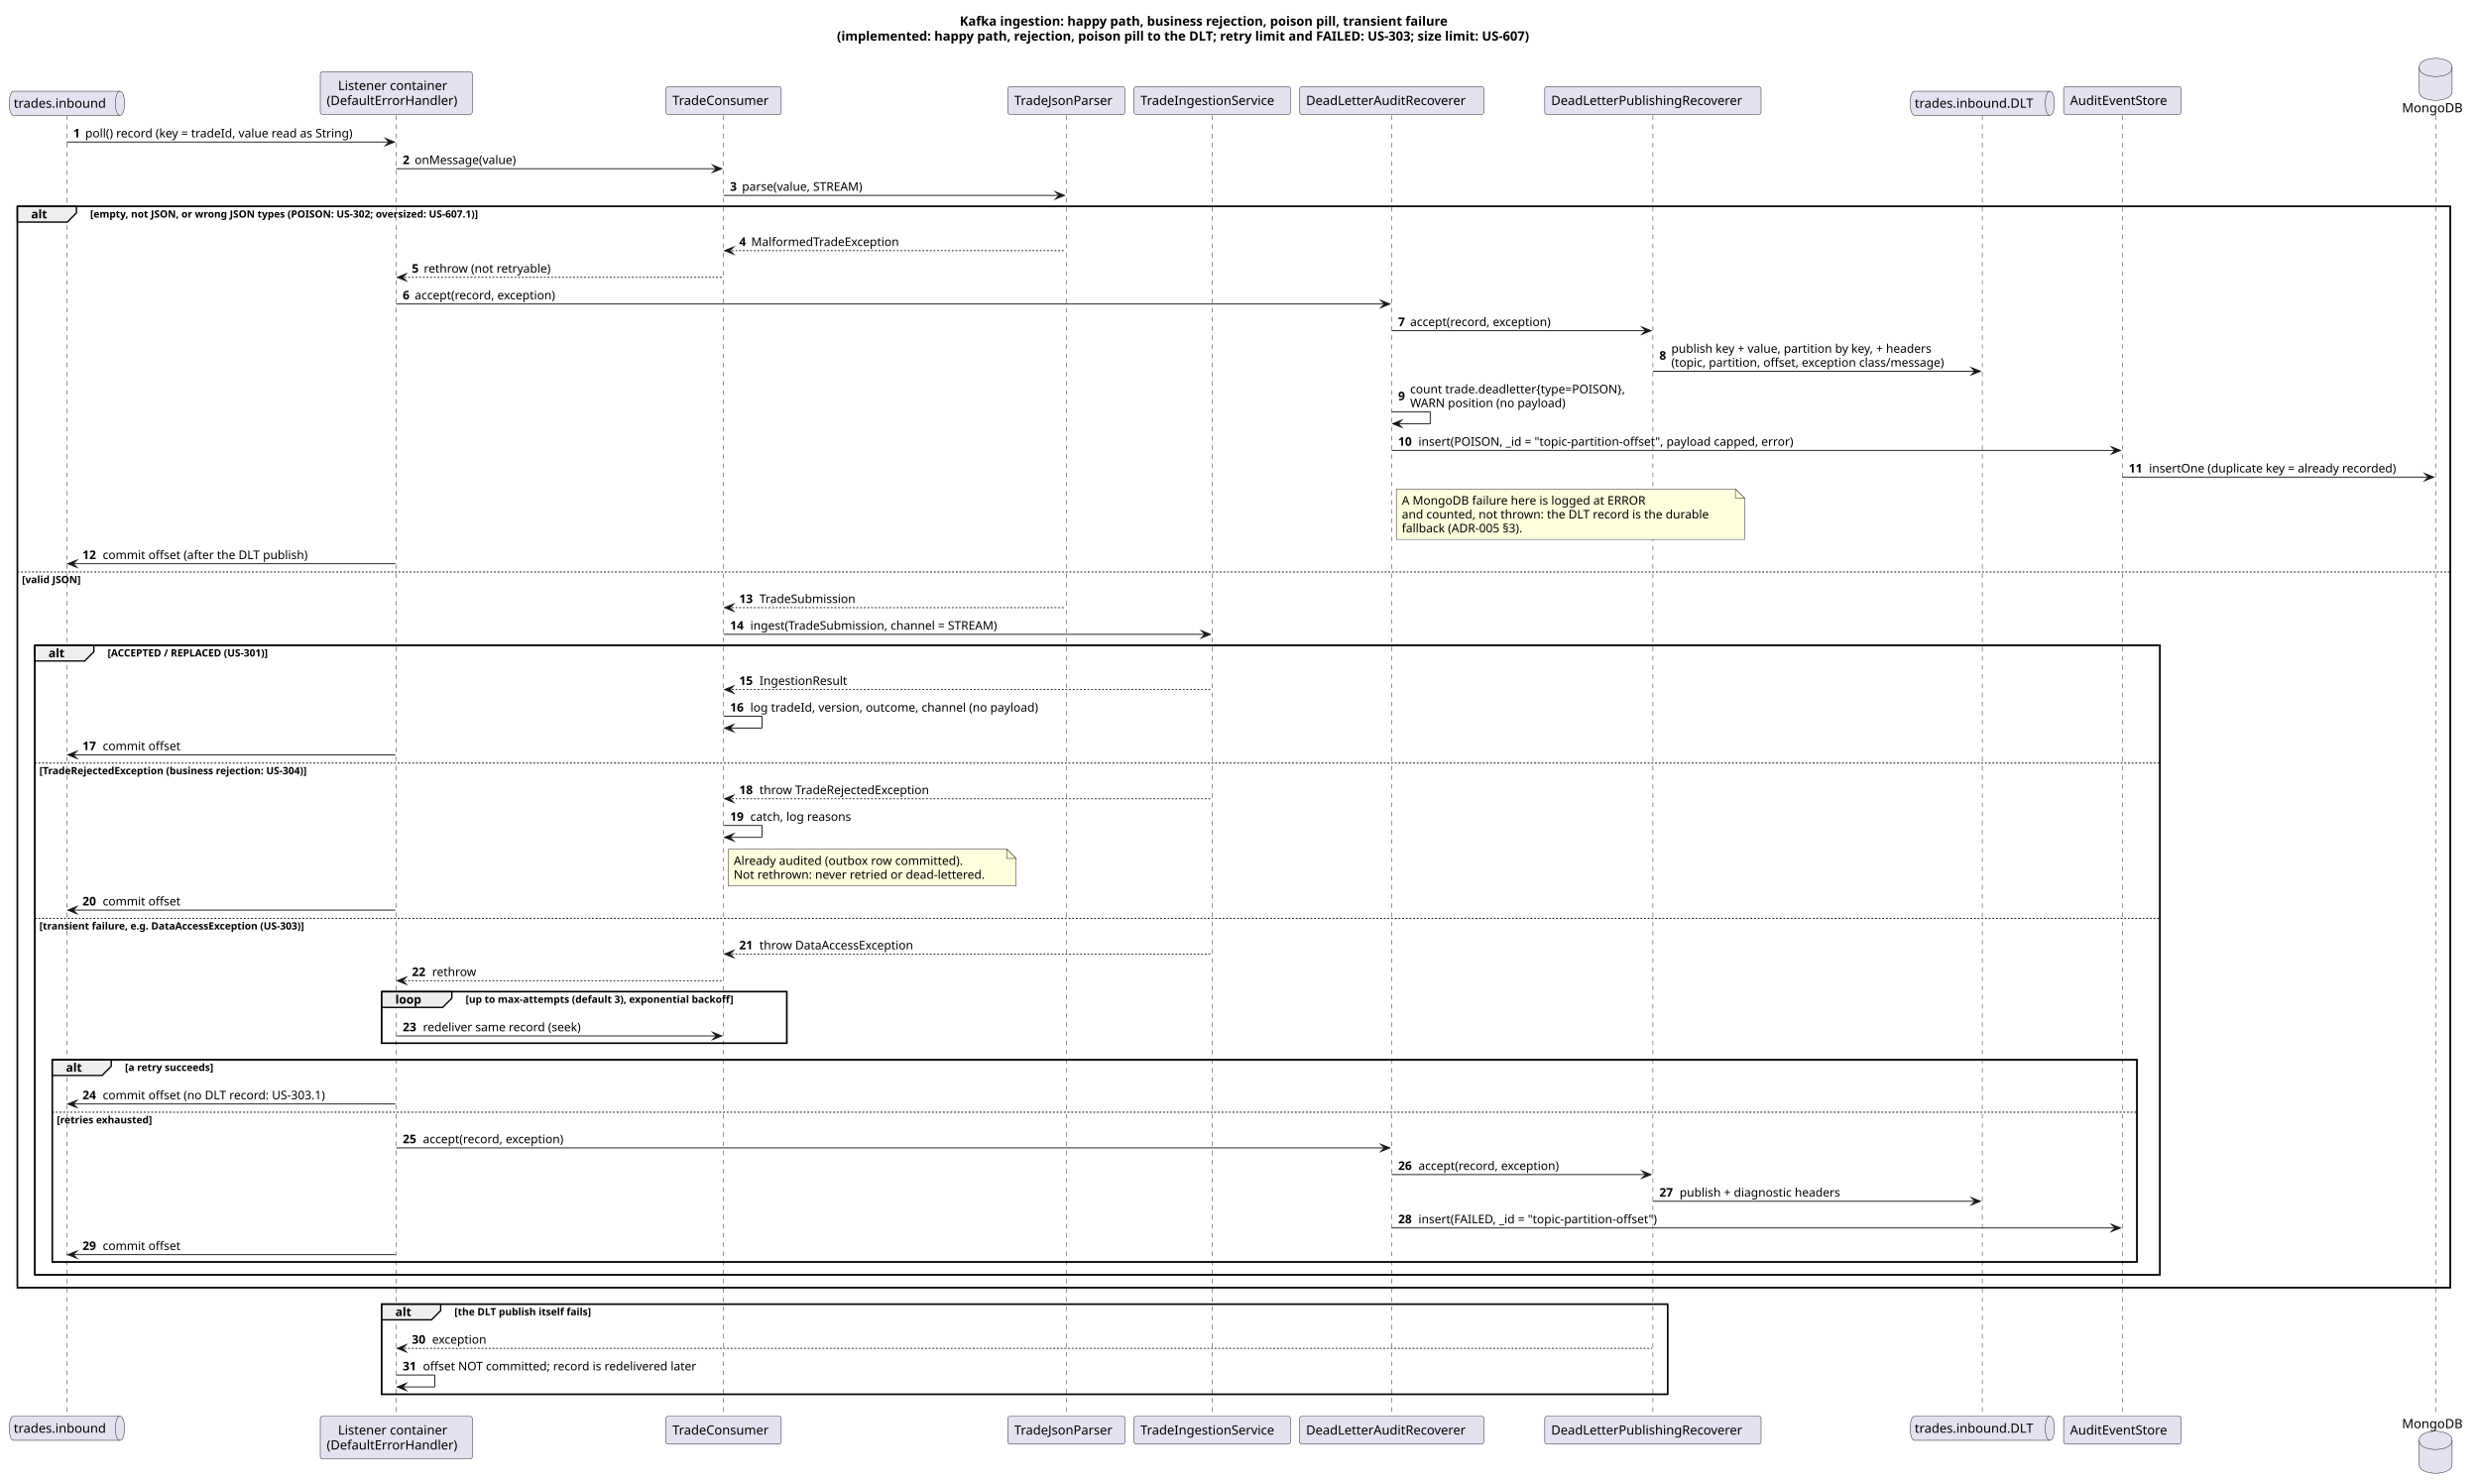
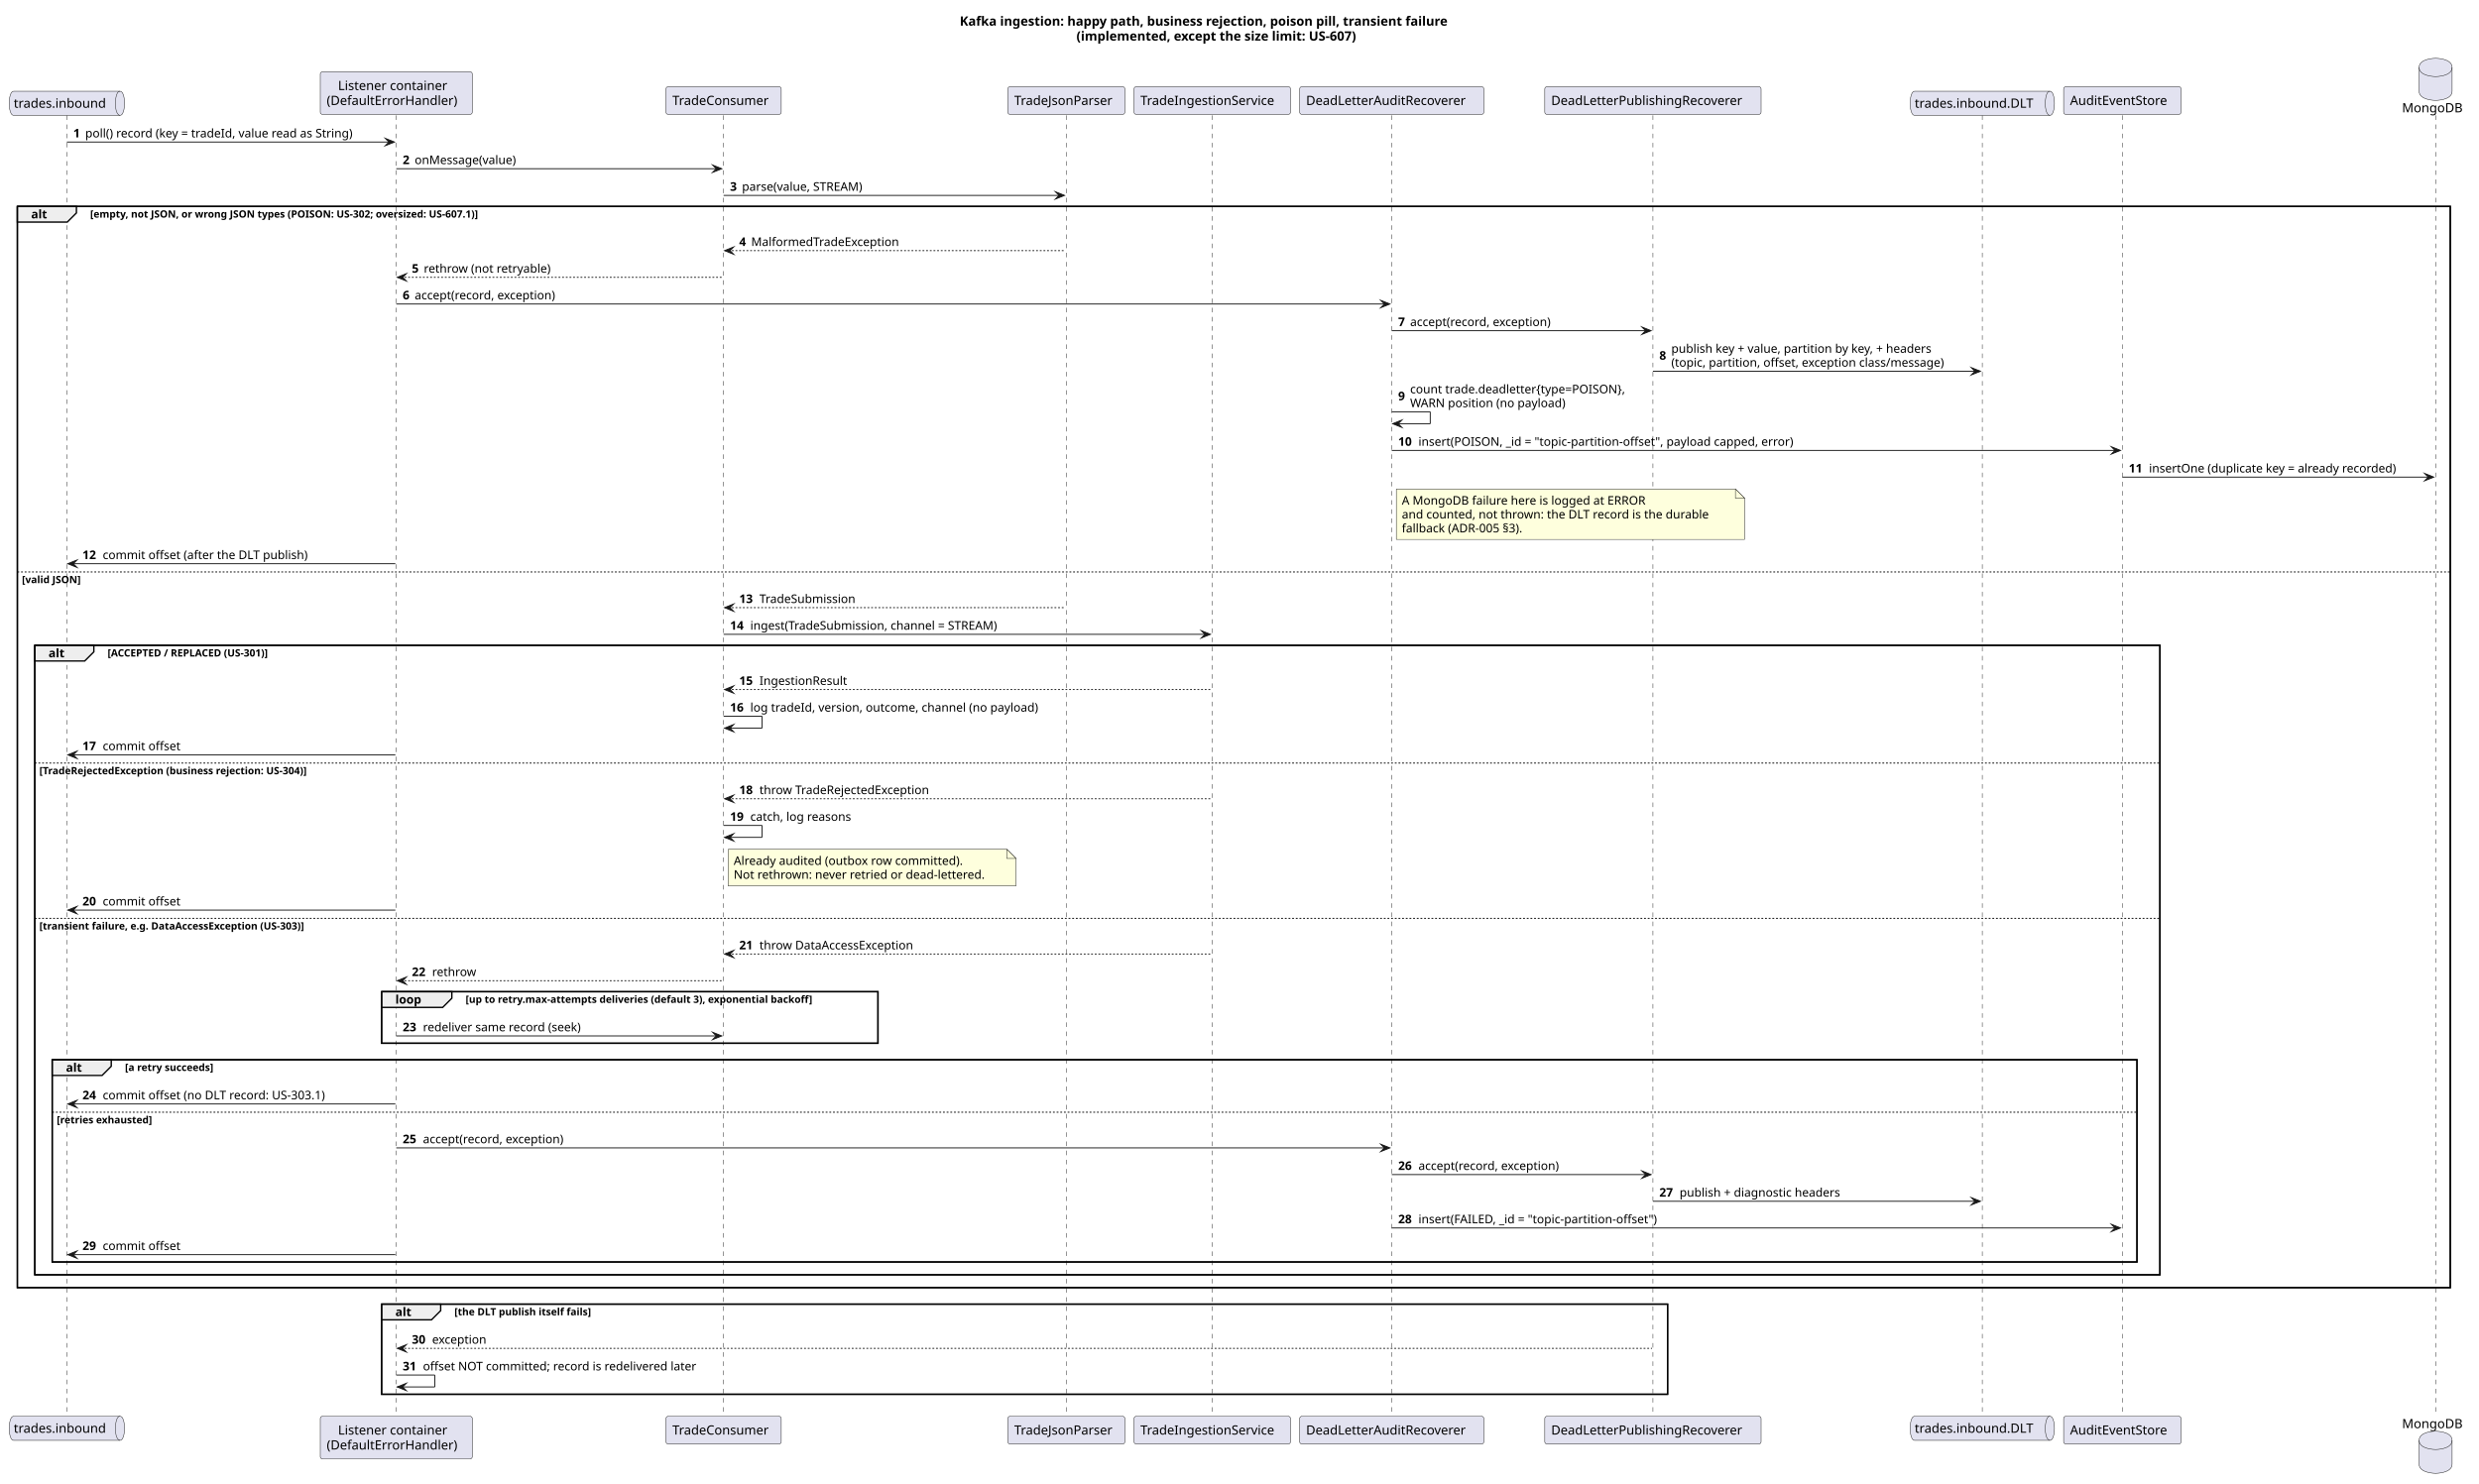
<svg xmlns="http://www.w3.org/2000/svg" version="1.1" data-diagram-type="SEQUENCE" style="width:2705px;height:1619px;background:#FFFFFF;" width="2705px" height="1619px" viewBox="0 0 2705 1619" zoomAndPan="magnify" preserveAspectRatio="none" contentStyleType="text/css">
  <defs />
  <g font-family="sans-serif" lengthAdjust="spacing">
    <g class="title" data-source-line="1">
      <text x="1047.241" y="27.995" fill="#000" font-size="14" textLength="608.856" font-weight="700">Kafka ingestion: happy path, business rejection, poison pill, transient failure</text>
-       <text x="913.243" y="44.292" fill="#000" font-size="14" textLength="876.853" font-weight="700">(implemented: happy path, rejection, poison pill to the DLT; retry limit and FAILED: US-303; size limit: US-607)</text>
+       <text x="1174.585" y="44.292" fill="#000" font-size="14" textLength="354.17" font-weight="700">(implemented, except the size limit: US-607)</text>
    </g>
    <rect x="18.958" y="225.289" width="2654.704" height="1180.133" fill="none" style="stroke:#000;stroke-width:1.5;" />
    <rect x="37.958" y="704.352" width="2318.863" height="687.07" fill="none" style="stroke:#000;stroke-width:1.5;" />
-     <rect x="416.414" y="1082.422" width="442.146" height="56.266" fill="none" style="stroke:#000;stroke-width:1.5;" />
+     <rect x="416.414" y="1082.422" width="541.603" height="56.266" fill="none" style="stroke:#000;stroke-width:1.5;" />
    <rect x="56.958" y="1156.688" width="2274.863" height="220.734" fill="none" style="stroke:#000;stroke-width:1.5;" />
    <rect x="416.414" y="1423.422" width="1403.2" height="98.398" fill="none" style="stroke:#000;stroke-width:1.5;" />
    <g class="participant-lifeline" data-qualified-name="Topic" data-entity-uid="part1" id="part1-lifeline" data-source-line="4">
      <g>
        <rect x="69.458" y="125.891" width="8" height="1419.93" fill="#000" fill-opacity="0" />
        <line x1="72.958" y1="125.891" x2="72.958" y2="1545.82" style="stroke:#181818;stroke-width:0.5;stroke-dasharray:5,5;" />
      </g>
    </g>
    <g class="participant-lifeline" data-qualified-name="Container" data-entity-uid="part2" id="part2-lifeline" data-source-line="5">
      <g>
        <rect x="428.914" y="125.891" width="8" height="1419.93" fill="#000" fill-opacity="0" />
        <line x1="432.414" y1="125.891" x2="432.414" y2="1545.82" style="stroke:#181818;stroke-width:0.5;stroke-dasharray:5,5;" />
      </g>
    </g>
    <g class="participant-lifeline" data-qualified-name="TradeConsumer" data-entity-uid="part3" id="part3-lifeline" data-source-line="6">
      <g>
        <rect x="786.082" y="125.891" width="8" height="1419.93" fill="#000" fill-opacity="0" />
        <line x1="789.582" y1="125.891" x2="789.582" y2="1545.82" style="stroke:#181818;stroke-width:0.5;stroke-dasharray:5,5;" />
      </g>
    </g>
    <g class="participant-lifeline" data-qualified-name="TradeJsonParser" data-entity-uid="part4" id="part4-lifeline" data-source-line="7">
      <g>
        <rect x="1160.064" y="125.891" width="8" height="1419.93" fill="#000" fill-opacity="0" />
        <line x1="1163.564" y1="125.891" x2="1163.564" y2="1545.82" style="stroke:#181818;stroke-width:0.5;stroke-dasharray:5,5;" />
      </g>
    </g>
    <g class="participant-lifeline" data-qualified-name="TradeIngestionService" data-entity-uid="part5" id="part5-lifeline" data-source-line="8">
      <g>
        <rect x="1319.279" y="125.891" width="8" height="1419.93" fill="#000" fill-opacity="0" />
        <line x1="1322.779" y1="125.891" x2="1322.779" y2="1545.82" style="stroke:#181818;stroke-width:0.5;stroke-dasharray:5,5;" />
      </g>
    </g>
    <g class="participant-lifeline" data-qualified-name="DeadLetterAuditRecoverer" data-entity-uid="part6" id="part6-lifeline" data-source-line="9">
      <g>
        <rect x="1515.131" y="125.891" width="8" height="1419.93" fill="#000" fill-opacity="0" />
        <line x1="1518.631" y1="125.891" x2="1518.631" y2="1545.82" style="stroke:#181818;stroke-width:0.5;stroke-dasharray:5,5;" />
      </g>
    </g>
    <g class="participant-lifeline" data-qualified-name="DeadLetterPublishingRecoverer" data-entity-uid="part7" id="part7-lifeline" data-source-line="10">
      <g>
        <rect x="1800.114" y="125.891" width="8" height="1419.93" fill="#000" fill-opacity="0" />
        <line x1="1803.614" y1="125.891" x2="1803.614" y2="1545.82" style="stroke:#181818;stroke-width:0.5;stroke-dasharray:5,5;" />
      </g>
    </g>
    <g class="participant-lifeline" data-qualified-name="DLT" data-entity-uid="part8" id="part8-lifeline" data-source-line="11">
      <g>
        <rect x="2159.506" y="125.891" width="8" height="1419.93" fill="#000" fill-opacity="0" />
        <line x1="2163.006" y1="125.891" x2="2163.006" y2="1545.82" style="stroke:#181818;stroke-width:0.5;stroke-dasharray:5,5;" />
      </g>
    </g>
    <g class="participant-lifeline" data-qualified-name="AuditEventStore" data-entity-uid="part9" id="part9-lifeline" data-source-line="12">
      <g>
        <rect x="2312.321" y="125.891" width="8" height="1419.93" fill="#000" fill-opacity="0" />
        <line x1="2315.821" y1="125.891" x2="2315.821" y2="1545.82" style="stroke:#181818;stroke-width:0.5;stroke-dasharray:5,5;" />
      </g>
    </g>
    <g class="participant-lifeline" data-qualified-name="MongoDB" data-entity-uid="part10" id="part10-lifeline" data-source-line="13">
      <g>
        <rect x="2654.162" y="125.891" width="8" height="1419.93" fill="#000" fill-opacity="0" />
        <line x1="2657.662" y1="125.891" x2="2657.662" y2="1545.82" style="stroke:#181818;stroke-width:0.5;stroke-dasharray:5,5;" />
      </g>
    </g>
    <g class="participant participant-head" data-qualified-name="Topic" data-entity-uid="part1" id="part1-head" data-source-line="4">
      <path d="M15,99.594 L130.916,99.594 C135.916,99.594 135.916,112.742 135.916,112.742 C135.916,112.742 135.916,125.891 130.916,125.891 L15,125.891 C10,125.891 10,112.742 10,112.742 C10,112.742 10,99.594 15,99.594" style="stroke:#181818;stroke-width:0.5;" fill="#E2E2F0" />
      <path d="M130.916,99.594 C125.916,99.594 125.916,112.742 125.916,112.742 C125.916,125.891 130.916,125.891 130.916,125.891" style="stroke:#181818;stroke-width:0.5;" fill="none" />
      <text x="15" y="117.589" fill="#000" font-size="14" textLength="105.916">trades.inbound</text>
    </g>
    <g class="participant participant-head" data-qualified-name="Container" data-entity-uid="part2" id="part2-head" data-source-line="5">
      <rect x="349.473" y="78.297" width="165.881" height="46.594" fill="#E2E2F0" style="stroke:#181818;stroke-width:0.5;" rx="2.5" ry="2.5" />
      <text x="368.856" y="98.292" fill="#000" font-size="14" textLength="127.114">Listener container</text>
      <text x="356.473" y="114.589" fill="#000" font-size="14" textLength="151.881">(DefaultErrorHandler)</text>
    </g>
    <g class="participant participant-head" data-qualified-name="TradeConsumer" data-entity-uid="part3" id="part3-head" data-source-line="6">
      <rect x="726.694" y="94.594" width="125.774" height="30.297" fill="#E2E2F0" style="stroke:#181818;stroke-width:0.5;" rx="2.5" ry="2.5" />
      <text x="733.694" y="114.589" fill="#000" font-size="14" textLength="111.774">TradeConsumer</text>
    </g>
    <g class="participant participant-head" data-qualified-name="TradeJsonParser" data-entity-uid="part4" id="part4-head" data-source-line="7">
      <rect x="1099.72" y="94.594" width="127.688" height="30.297" fill="#E2E2F0" style="stroke:#181818;stroke-width:0.5;" rx="2.5" ry="2.5" />
      <text x="1106.72" y="114.589" fill="#000" font-size="14" textLength="113.688">TradeJsonParser</text>
    </g>
    <g class="participant participant-head" data-qualified-name="TradeIngestionService" data-entity-uid="part5" id="part5-head" data-source-line="8">
      <rect x="1237.409" y="94.594" width="170.741" height="30.297" fill="#E2E2F0" style="stroke:#181818;stroke-width:0.5;" rx="2.5" ry="2.5" />
      <text x="1244.409" y="114.589" fill="#000" font-size="14" textLength="156.741">TradeIngestionService</text>
    </g>
    <g class="participant participant-head" data-qualified-name="DeadLetterAuditRecoverer" data-entity-uid="part6" id="part6-head" data-source-line="9">
      <rect x="1418.15" y="94.594" width="200.963" height="30.297" fill="#E2E2F0" style="stroke:#181818;stroke-width:0.5;" rx="2.5" ry="2.5" />
      <text x="1425.15" y="114.589" fill="#000" font-size="14" textLength="186.963">DeadLetterAuditRecoverer</text>
    </g>
    <g class="participant participant-head" data-qualified-name="DeadLetterPublishingRecoverer" data-entity-uid="part7" id="part7-head" data-source-line="10">
      <rect x="1685.591" y="94.594" width="236.045" height="30.297" fill="#E2E2F0" style="stroke:#181818;stroke-width:0.5;" rx="2.5" ry="2.5" />
      <text x="1692.591" y="114.589" fill="#000" font-size="14" textLength="222.045">DeadLetterPublishingRecoverer</text>
    </g>
    <g class="participant participant-head" data-qualified-name="DLT" data-entity-uid="part8" id="part8-head" data-source-line="11">
      <path d="M2089.257,99.594 L2236.755,99.594 C2241.755,99.594 2241.755,112.742 2241.755,112.742 C2241.755,112.742 2241.755,125.891 2236.755,125.891 L2089.257,125.891 C2084.257,125.891 2084.257,112.742 2084.257,112.742 C2084.257,112.742 2084.257,99.594 2089.257,99.594" style="stroke:#181818;stroke-width:0.5;" fill="#E2E2F0" />
      <path d="M2236.755,99.594 C2231.755,99.594 2231.755,112.742 2231.755,112.742 C2231.755,125.891 2236.755,125.891 2236.755,125.891" style="stroke:#181818;stroke-width:0.5;" fill="none" />
      <text x="2089.257" y="117.589" fill="#000" font-size="14" textLength="137.498">trades.inbound.DLT</text>
    </g>
    <g class="participant participant-head" data-qualified-name="AuditEventStore" data-entity-uid="part9" id="part9-head" data-source-line="12">
      <rect x="2251.755" y="94.594" width="128.133" height="30.297" fill="#E2E2F0" style="stroke:#181818;stroke-width:0.5;" rx="2.5" ry="2.5" />
      <text x="2258.755" y="114.589" fill="#000" font-size="14" textLength="114.133">AuditEventStore</text>
    </g>
    <g class="participant participant-head" data-qualified-name="MongoDB" data-entity-uid="part10" id="part10-head" data-source-line="13">
      <text x="2620.985" y="122.589" fill="#000" font-size="14" textLength="67.354">MongoDB</text>
      <path d="M2639.662,73.594 C2639.662,63.594 2657.662,63.594 2657.662,63.594 C2657.662,63.594 2675.662,63.594 2675.662,73.594 L2675.662,99.594 C2675.662,109.594 2657.662,109.594 2657.662,109.594 C2657.662,109.594 2639.662,109.594 2639.662,99.594 L2639.662,73.594" style="stroke:#181818;stroke-width:0.5;" fill="#E2E2F0" />
      <path d="M2639.662,73.594 C2639.662,83.594 2657.662,83.594 2657.662,83.594 C2657.662,83.594 2675.662,83.594 2675.662,73.594" style="stroke:#181818;stroke-width:0.5;" fill="none" />
    </g>
    <g class="participant participant-tail" data-qualified-name="Topic" data-entity-uid="part1" id="part1-tail" data-source-line="4">
      <path d="M15,1545.82 L130.916,1545.82 C135.916,1545.82 135.916,1558.969 135.916,1558.969 C135.916,1558.969 135.916,1572.117 130.916,1572.117 L15,1572.117 C10,1572.117 10,1558.969 10,1558.969 C10,1558.969 10,1545.82 15,1545.82" style="stroke:#181818;stroke-width:0.5;" fill="#E2E2F0" />
      <path d="M130.916,1545.82 C125.916,1545.82 125.916,1558.969 125.916,1558.969 C125.916,1572.117 130.916,1572.117 130.916,1572.117" style="stroke:#181818;stroke-width:0.5;" fill="none" />
      <text x="15" y="1563.815" fill="#000" font-size="14" textLength="105.916">trades.inbound</text>
    </g>
    <g class="participant participant-tail" data-qualified-name="Container" data-entity-uid="part2" id="part2-tail" data-source-line="5">
      <rect x="349.473" y="1545.82" width="165.881" height="46.594" fill="#E2E2F0" style="stroke:#181818;stroke-width:0.5;" rx="2.5" ry="2.5" />
      <text x="368.856" y="1565.815" fill="#000" font-size="14" textLength="127.114">Listener container</text>
      <text x="356.473" y="1582.112" fill="#000" font-size="14" textLength="151.881">(DefaultErrorHandler)</text>
    </g>
    <g class="participant participant-tail" data-qualified-name="TradeConsumer" data-entity-uid="part3" id="part3-tail" data-source-line="6">
      <rect x="726.694" y="1545.82" width="125.774" height="30.297" fill="#E2E2F0" style="stroke:#181818;stroke-width:0.5;" rx="2.5" ry="2.5" />
      <text x="733.694" y="1565.815" fill="#000" font-size="14" textLength="111.774">TradeConsumer</text>
    </g>
    <g class="participant participant-tail" data-qualified-name="TradeJsonParser" data-entity-uid="part4" id="part4-tail" data-source-line="7">
      <rect x="1099.72" y="1545.82" width="127.688" height="30.297" fill="#E2E2F0" style="stroke:#181818;stroke-width:0.5;" rx="2.5" ry="2.5" />
      <text x="1106.72" y="1565.815" fill="#000" font-size="14" textLength="113.688">TradeJsonParser</text>
    </g>
    <g class="participant participant-tail" data-qualified-name="TradeIngestionService" data-entity-uid="part5" id="part5-tail" data-source-line="8">
      <rect x="1237.409" y="1545.82" width="170.741" height="30.297" fill="#E2E2F0" style="stroke:#181818;stroke-width:0.5;" rx="2.5" ry="2.5" />
      <text x="1244.409" y="1565.815" fill="#000" font-size="14" textLength="156.741">TradeIngestionService</text>
    </g>
    <g class="participant participant-tail" data-qualified-name="DeadLetterAuditRecoverer" data-entity-uid="part6" id="part6-tail" data-source-line="9">
      <rect x="1418.15" y="1545.82" width="200.963" height="30.297" fill="#E2E2F0" style="stroke:#181818;stroke-width:0.5;" rx="2.5" ry="2.5" />
      <text x="1425.15" y="1565.815" fill="#000" font-size="14" textLength="186.963">DeadLetterAuditRecoverer</text>
    </g>
    <g class="participant participant-tail" data-qualified-name="DeadLetterPublishingRecoverer" data-entity-uid="part7" id="part7-tail" data-source-line="10">
      <rect x="1685.591" y="1545.82" width="236.045" height="30.297" fill="#E2E2F0" style="stroke:#181818;stroke-width:0.5;" rx="2.5" ry="2.5" />
      <text x="1692.591" y="1565.815" fill="#000" font-size="14" textLength="222.045">DeadLetterPublishingRecoverer</text>
    </g>
    <g class="participant participant-tail" data-qualified-name="DLT" data-entity-uid="part8" id="part8-tail" data-source-line="11">
      <path d="M2089.257,1545.82 L2236.755,1545.82 C2241.755,1545.82 2241.755,1558.969 2241.755,1558.969 C2241.755,1558.969 2241.755,1572.117 2236.755,1572.117 L2089.257,1572.117 C2084.257,1572.117 2084.257,1558.969 2084.257,1558.969 C2084.257,1558.969 2084.257,1545.82 2089.257,1545.82" style="stroke:#181818;stroke-width:0.5;" fill="#E2E2F0" />
      <path d="M2236.755,1545.82 C2231.755,1545.82 2231.755,1558.969 2231.755,1558.969 C2231.755,1572.117 2236.755,1572.117 2236.755,1572.117" style="stroke:#181818;stroke-width:0.5;" fill="none" />
      <text x="2089.257" y="1563.815" fill="#000" font-size="14" textLength="137.498">trades.inbound.DLT</text>
    </g>
    <g class="participant participant-tail" data-qualified-name="AuditEventStore" data-entity-uid="part9" id="part9-tail" data-source-line="12">
      <rect x="2251.755" y="1545.82" width="128.133" height="30.297" fill="#E2E2F0" style="stroke:#181818;stroke-width:0.5;" rx="2.5" ry="2.5" />
      <text x="2258.755" y="1565.815" fill="#000" font-size="14" textLength="114.133">AuditEventStore</text>
    </g>
    <g class="participant participant-tail" data-qualified-name="MongoDB" data-entity-uid="part10" id="part10-tail" data-source-line="13">
      <text x="2620.985" y="1558.815" fill="#000" font-size="14" textLength="67.354">MongoDB</text>
      <path d="M2639.662,1572.117 C2639.662,1562.117 2657.662,1562.117 2657.662,1562.117 C2657.662,1562.117 2675.662,1562.117 2675.662,1572.117 L2675.662,1598.117 C2675.662,1608.117 2657.662,1608.117 2657.662,1608.117 C2657.662,1608.117 2639.662,1608.117 2639.662,1598.117 L2639.662,1572.117" style="stroke:#181818;stroke-width:0.5;" fill="#E2E2F0" />
      <path d="M2639.662,1572.117 C2639.662,1582.117 2657.662,1582.117 2657.662,1582.117 C2657.662,1582.117 2675.662,1582.117 2675.662,1572.117" style="stroke:#181818;stroke-width:0.5;" fill="none" />
    </g>
    <g class="message" data-entity-1="part1" data-entity-2="part2" id="msg1" data-source-line="15">
      <polygon points="420.414,151.023,430.414,155.023,420.414,159.023,424.414,155.023" fill="#181818" style="stroke:#181818;stroke-width:1;stroke-linejoin:miter;stroke-miterlimit:10;" />
      <line x1="72.958" y1="155.023" x2="426.414" y2="155.023" style="stroke:#181818;stroke-width:1;" />
      <text x="79.958" y="149.958" fill="#000" font-size="13" font-weight="700">1</text>
      <text x="93.003" y="149.958" fill="#000" font-size="13" textLength="322.41">poll() record (key = tradeId, value read as String)</text>
    </g>
    <g class="message" data-entity-1="part2" data-entity-2="part3" id="msg2" data-source-line="16">
      <polygon points="777.582,180.156,787.582,184.156,777.582,188.156,781.582,184.156" fill="#181818" style="stroke:#181818;stroke-width:1;stroke-linejoin:miter;stroke-miterlimit:10;" />
      <line x1="432.414" y1="184.156" x2="783.582" y2="184.156" style="stroke:#181818;stroke-width:1;" />
      <text x="439.414" y="179.09" fill="#000" font-size="13" font-weight="700">2</text>
      <text x="452.459" y="179.09" fill="#000" font-size="13" textLength="118.822">onMessage(value)</text>
    </g>
    <g class="message" data-entity-1="part3" data-entity-2="part4" id="msg3" data-source-line="17">
      <polygon points="1151.564,209.289,1161.564,213.289,1151.564,217.289,1155.564,213.289" fill="#181818" style="stroke:#181818;stroke-width:1;stroke-linejoin:miter;stroke-miterlimit:10;" />
      <line x1="789.582" y1="213.289" x2="1157.564" y2="213.289" style="stroke:#181818;stroke-width:1;" />
      <text x="796.582" y="208.223" fill="#000" font-size="13" font-weight="700">3</text>
      <text x="809.627" y="208.223" fill="#000" font-size="13" textLength="143.8">parse(value, STREAM)</text>
    </g>
    <path d="M18.958,225.289 L83.401,225.289 L83.401,232.422 L73.401,242.422 L18.958,242.422 L18.958,225.289" style="stroke:#000;stroke-width:1.5;" fill="#EEE" />
    <rect x="18.958" y="225.289" width="2654.704" height="1180.133" fill="none" style="stroke:#000;stroke-width:1.5;" />
    <text x="33.958" y="238.356" fill="#000" font-size="13" textLength="19.443" font-weight="700">alt</text>
    <text x="98.401" y="237.5" fill="#000" font-size="11" textLength="495.365" font-weight="700">[empty, not JSON, or wrong JSON types (POISON: US-302; oversized: US-607.1)]</text>
    <g class="message" data-entity-1="part4" data-entity-2="part3" id="msg4" data-source-line="20">
      <polygon points="800.582,269.555,790.582,273.555,800.582,277.555,796.582,273.555" fill="#181818" style="stroke:#181818;stroke-width:1;stroke-linejoin:miter;stroke-miterlimit:10;" />
      <line x1="794.582" y1="273.555" x2="1162.564" y2="273.555" style="stroke:#181818;stroke-width:1;stroke-dasharray:2,2;" />
      <text x="806.582" y="268.489" fill="#000" font-size="13" font-weight="700">4</text>
      <text x="819.627" y="268.489" fill="#000" font-size="13" textLength="171.292">MalformedTradeException</text>
    </g>
    <g class="message" data-entity-1="part3" data-entity-2="part2" id="msg5" data-source-line="21">
      <polygon points="443.414,298.688,433.414,302.688,443.414,306.688,439.414,302.688" fill="#181818" style="stroke:#181818;stroke-width:1;stroke-linejoin:miter;stroke-miterlimit:10;" />
      <line x1="437.414" y1="302.688" x2="788.582" y2="302.688" style="stroke:#181818;stroke-width:1;stroke-dasharray:2,2;" />
      <text x="449.414" y="297.622" fill="#000" font-size="13" font-weight="700">5</text>
      <text x="462.459" y="297.622" fill="#000" font-size="13" textLength="149.614">rethrow (not retryable)</text>
    </g>
    <g class="message" data-entity-1="part2" data-entity-2="part6" id="msg6" data-source-line="22">
      <polygon points="1506.631,327.82,1516.631,331.82,1506.631,335.82,1510.631,331.82" fill="#181818" style="stroke:#181818;stroke-width:1;stroke-linejoin:miter;stroke-miterlimit:10;" />
      <line x1="432.414" y1="331.82" x2="1512.631" y2="331.82" style="stroke:#181818;stroke-width:1;" />
      <text x="439.414" y="326.754" fill="#000" font-size="13" font-weight="700">6</text>
      <text x="452.459" y="326.754" fill="#000" font-size="13" textLength="168.048">accept(record, exception)</text>
    </g>
    <g class="message" data-entity-1="part6" data-entity-2="part7" id="msg7" data-source-line="23">
      <polygon points="1791.614,356.953,1801.614,360.953,1791.614,364.953,1795.614,360.953" fill="#181818" style="stroke:#181818;stroke-width:1;stroke-linejoin:miter;stroke-miterlimit:10;" />
      <line x1="1518.631" y1="360.953" x2="1797.614" y2="360.953" style="stroke:#181818;stroke-width:1;" />
      <text x="1525.631" y="355.887" fill="#000" font-size="13" font-weight="700">7</text>
      <text x="1538.677" y="355.887" fill="#000" font-size="13" textLength="168.048">accept(record, exception)</text>
    </g>
    <g class="message" data-entity-1="part7" data-entity-2="part8" id="msg8" data-source-line="24">
      <polygon points="2151.006,401.219,2161.006,405.219,2151.006,409.219,2155.006,405.219" fill="#181818" style="stroke:#181818;stroke-width:1;stroke-linejoin:miter;stroke-miterlimit:10;" />
      <line x1="1803.614" y1="405.219" x2="2157.006" y2="405.219" style="stroke:#181818;stroke-width:1;" />
      <text x="1810.614" y="392.586" fill="#000" font-size="13" font-weight="700">8</text>
      <text x="1823.659" y="385.02" fill="#000" font-size="13" textLength="315.726">publish key + value, partition by key, + headers</text>
      <text x="1823.659" y="400.153" fill="#000" font-size="13" textLength="322.347">(topic, partition, offset, exception class/message)</text>
    </g>
    <g class="message" data-entity-1="part6" data-entity-2="part6" id="msg9" data-source-line="25">
      <line x1="1518.631" y1="449.484" x2="1560.631" y2="449.484" style="stroke:#181818;stroke-width:1;" />
      <line x1="1560.631" y1="449.484" x2="1560.631" y2="462.484" style="stroke:#181818;stroke-width:1;" />
      <line x1="1519.631" y1="462.484" x2="1560.631" y2="462.484" style="stroke:#181818;stroke-width:1;" />
      <polygon points="1529.631,458.484,1519.631,462.484,1529.631,466.484,1525.631,462.484" fill="#181818" style="stroke:#181818;stroke-width:1;stroke-linejoin:miter;stroke-miterlimit:10;" />
      <text x="1525.631" y="436.852" fill="#000" font-size="13" font-weight="700">9</text>
      <text x="1538.677" y="429.286" fill="#000" font-size="13" textLength="257.937">count trade.deadletter{type=POISON},</text>
      <text x="1538.677" y="444.418" fill="#000" font-size="13" textLength="182.425">WARN position (no payload)</text>
    </g>
    <g class="message" data-entity-1="part6" data-entity-2="part9" id="msg10" data-source-line="26">
      <polygon points="2303.821,487.617,2313.821,491.617,2303.821,495.617,2307.821,491.617" fill="#181818" style="stroke:#181818;stroke-width:1;stroke-linejoin:miter;stroke-miterlimit:10;" />
      <line x1="1518.631" y1="491.617" x2="2309.821" y2="491.617" style="stroke:#181818;stroke-width:1;" />
      <text x="1525.631" y="486.551" fill="#000" font-size="13" textLength="18.091" font-weight="700">10</text>
      <text x="1547.722" y="486.551" fill="#000" font-size="13" textLength="440.87">insert(POISON, _id = "topic-partition-offset", payload capped, error)</text>
    </g>
    <g class="message" data-entity-1="part9" data-entity-2="part10" id="msg11" data-source-line="27">
      <polygon points="2645.662,516.75,2655.662,520.75,2645.662,524.75,2649.662,520.75" fill="#181818" style="stroke:#181818;stroke-width:1;stroke-linejoin:miter;stroke-miterlimit:10;" />
      <line x1="2315.821" y1="520.75" x2="2651.662" y2="520.75" style="stroke:#181818;stroke-width:1;" />
      <text x="2322.821" y="515.684" fill="#000" font-size="13" textLength="18.091" font-weight="700">11</text>
      <text x="2344.912" y="515.684" fill="#000" font-size="13" textLength="295.75">insertOne (duplicate key = already recorded)</text>
    </g>
    <path d="M1523.631,533.75 L1523.631,588.75 L1903.631,588.75 L1903.631,543.75 L1893.631,533.75 L1523.631,533.75" style="stroke:#181818;stroke-width:0.5;" fill="#FEFFDD" />
    <path d="M1893.631,533.75 L1893.631,543.75 L1903.631,543.75 L1893.631,533.75" style="stroke:#181818;stroke-width:0.5;" fill="#FEFFDD" />
    <text x="1529.631" y="550.817" fill="#000" font-size="13" textLength="284.604">A MongoDB failure here is logged at ERROR</text>
    <text x="1529.631" y="565.95" fill="#000" font-size="13" textLength="359.836">and counted, not thrown: the DLT record is the durable</text>
    <text x="1529.631" y="581.083" fill="#000" font-size="13" textLength="145.412">fallback (ADR-005 §3).</text>
    <g class="message" data-entity-1="part2" data-entity-2="part1" id="msg12" data-source-line="33">
      <polygon points="83.958,611.281,73.958,615.281,83.958,619.281,79.958,615.281" fill="#181818" style="stroke:#181818;stroke-width:1;stroke-linejoin:miter;stroke-miterlimit:10;" />
      <line x1="77.958" y1="615.281" x2="431.414" y2="615.281" style="stroke:#181818;stroke-width:1;" />
      <text x="89.958" y="610.215" fill="#000" font-size="13" textLength="18.091" font-weight="700">12</text>
      <text x="112.049" y="610.215" fill="#000" font-size="13" textLength="241.408">commit offset (after the DLT publish)</text>
    </g>
    <line x1="18.958" y1="624.281" x2="2673.662" y2="624.281" style="stroke:#000;stroke-width:1;stroke-dasharray:2,2;" />
    <text x="23.958" y="636.492" fill="#000" font-size="11" textLength="74.465" font-weight="700">[valid JSON]</text>
    <g class="message" data-entity-1="part4" data-entity-2="part3" id="msg13" data-source-line="36">
      <polygon points="800.582,659.219,790.582,663.219,800.582,667.219,796.582,663.219" fill="#181818" style="stroke:#181818;stroke-width:1;stroke-linejoin:miter;stroke-miterlimit:10;" />
      <line x1="794.582" y1="663.219" x2="1162.564" y2="663.219" style="stroke:#181818;stroke-width:1;stroke-dasharray:2,2;" />
      <text x="806.582" y="658.153" fill="#000" font-size="13" textLength="18.091" font-weight="700">13</text>
      <text x="828.672" y="658.153" fill="#000" font-size="13" textLength="111.871">TradeSubmission</text>
    </g>
    <g class="message" data-entity-1="part3" data-entity-2="part5" id="msg14" data-source-line="37">
      <polygon points="1310.779,688.352,1320.779,692.352,1310.779,696.352,1314.779,692.352" fill="#181818" style="stroke:#181818;stroke-width:1;stroke-linejoin:miter;stroke-miterlimit:10;" />
      <line x1="789.582" y1="692.352" x2="1316.779" y2="692.352" style="stroke:#181818;stroke-width:1;" />
      <text x="796.582" y="687.286" fill="#000" font-size="13" textLength="18.091" font-weight="700">14</text>
      <text x="818.672" y="687.286" fill="#000" font-size="13" textLength="294.398">ingest(TradeSubmission, channel = STREAM)</text>
    </g>
    <path d="M37.958,704.352 L102.401,704.352 L102.401,711.484 L92.401,721.484 L37.958,721.484 L37.958,704.352" style="stroke:#000;stroke-width:1.5;" fill="#EEE" />
    <rect x="37.958" y="704.352" width="2318.863" height="687.07" fill="none" style="stroke:#000;stroke-width:1.5;" />
    <text x="52.958" y="717.418" fill="#000" font-size="13" textLength="19.443" font-weight="700">alt</text>
    <text x="117.401" y="716.562" fill="#000" font-size="11" textLength="208.667" font-weight="700">[ACCEPTED / REPLACED (US-301)]</text>
    <g class="message" data-entity-1="part5" data-entity-2="part3" id="msg15" data-source-line="40">
      <polygon points="800.582,748.617,790.582,752.617,800.582,756.617,796.582,752.617" fill="#181818" style="stroke:#181818;stroke-width:1;stroke-linejoin:miter;stroke-miterlimit:10;" />
      <line x1="794.582" y1="752.617" x2="1321.779" y2="752.617" style="stroke:#181818;stroke-width:1;stroke-dasharray:2,2;" />
      <text x="806.582" y="747.551" fill="#000" font-size="13" textLength="18.091" font-weight="700">15</text>
      <text x="828.672" y="747.551" fill="#000" font-size="13" textLength="100.75">IngestionResult</text>
    </g>
    <g class="message" data-entity-1="part3" data-entity-2="part3" id="msg16" data-source-line="41">
      <line x1="789.582" y1="781.75" x2="831.582" y2="781.75" style="stroke:#181818;stroke-width:1;" />
      <line x1="831.582" y1="781.75" x2="831.582" y2="794.75" style="stroke:#181818;stroke-width:1;" />
      <line x1="790.582" y1="794.75" x2="831.582" y2="794.75" style="stroke:#181818;stroke-width:1;" />
      <polygon points="800.582,790.75,790.582,794.75,800.582,798.75,796.582,794.75" fill="#181818" style="stroke:#181818;stroke-width:1;stroke-linejoin:miter;stroke-miterlimit:10;" />
      <text x="796.582" y="776.684" fill="#000" font-size="13" textLength="18.091" font-weight="700">16</text>
      <text x="818.672" y="776.684" fill="#000" font-size="13" textLength="337.892">log tradeId, version, outcome, channel (no payload)</text>
    </g>
    <g class="message" data-entity-1="part2" data-entity-2="part1" id="msg17" data-source-line="42">
      <polygon points="83.958,819.883,73.958,823.883,83.958,827.883,79.958,823.883" fill="#181818" style="stroke:#181818;stroke-width:1;stroke-linejoin:miter;stroke-miterlimit:10;" />
      <line x1="77.958" y1="823.883" x2="431.414" y2="823.883" style="stroke:#181818;stroke-width:1;" />
      <text x="89.958" y="818.817" fill="#000" font-size="13" textLength="18.091" font-weight="700">17</text>
      <text x="112.049" y="818.817" fill="#000" font-size="13" textLength="90.245">commit offset</text>
    </g>
    <line x1="37.958" y1="832.883" x2="2356.821" y2="832.883" style="stroke:#000;stroke-width:1;stroke-dasharray:2,2;" />
    <text x="42.958" y="845.093" fill="#000" font-size="11" textLength="340.683" font-weight="700">[TradeRejectedException (business rejection: US-304)]</text>
    <g class="message" data-entity-1="part5" data-entity-2="part3" id="msg18" data-source-line="45">
      <polygon points="800.582,867.82,790.582,871.82,800.582,875.82,796.582,871.82" fill="#181818" style="stroke:#181818;stroke-width:1;stroke-linejoin:miter;stroke-miterlimit:10;" />
      <line x1="794.582" y1="871.82" x2="1321.779" y2="871.82" style="stroke:#181818;stroke-width:1;stroke-dasharray:2,2;" />
      <text x="806.582" y="866.754" fill="#000" font-size="13" textLength="18.091" font-weight="700">18</text>
      <text x="828.672" y="866.754" fill="#000" font-size="13" textLength="200.243">throw TradeRejectedException</text>
    </g>
    <g class="message" data-entity-1="part3" data-entity-2="part3" id="msg19" data-source-line="46">
      <line x1="789.582" y1="900.953" x2="831.582" y2="900.953" style="stroke:#181818;stroke-width:1;" />
      <line x1="831.582" y1="900.953" x2="831.582" y2="913.953" style="stroke:#181818;stroke-width:1;" />
      <line x1="790.582" y1="913.953" x2="831.582" y2="913.953" style="stroke:#181818;stroke-width:1;" />
      <polygon points="800.582,909.953,790.582,913.953,800.582,917.953,796.582,913.953" fill="#181818" style="stroke:#181818;stroke-width:1;stroke-linejoin:miter;stroke-miterlimit:10;" />
      <text x="796.582" y="895.887" fill="#000" font-size="13" textLength="18.091" font-weight="700">19</text>
      <text x="818.672" y="895.887" fill="#000" font-size="13" textLength="118.86">catch, log reasons</text>
    </g>
    <path d="M794.582,926.953 L794.582,966.953 L1108.582,966.953 L1108.582,936.953 L1098.582,926.953 L794.582,926.953" style="stroke:#181818;stroke-width:0.5;" fill="#FEFFDD" />
    <path d="M1098.582,926.953 L1098.582,936.953 L1108.582,936.953 L1098.582,926.953" style="stroke:#181818;stroke-width:0.5;" fill="#FEFFDD" />
    <text x="800.582" y="944.02" fill="#000" font-size="13" textLength="269.585">Already audited (outbox row committed).</text>
    <text x="800.582" y="959.153" fill="#000" font-size="13" textLength="293.573">Not rethrown: never retried or dead-lettered.</text>
    <g class="message" data-entity-1="part2" data-entity-2="part1" id="msg20" data-source-line="51">
      <polygon points="83.958,989.352,73.958,993.352,83.958,997.352,79.958,993.352" fill="#181818" style="stroke:#181818;stroke-width:1;stroke-linejoin:miter;stroke-miterlimit:10;" />
      <line x1="77.958" y1="993.352" x2="431.414" y2="993.352" style="stroke:#181818;stroke-width:1;" />
      <text x="89.958" y="988.286" fill="#000" font-size="13" textLength="18.091" font-weight="700">20</text>
      <text x="112.049" y="988.286" fill="#000" font-size="13" textLength="90.245">commit offset</text>
    </g>
    <line x1="37.958" y1="1002.352" x2="2356.821" y2="1002.352" style="stroke:#000;stroke-width:1;stroke-dasharray:2,2;" />
    <text x="42.958" y="1014.562" fill="#000" font-size="11" textLength="337.176" font-weight="700">[transient failure, e.g. DataAccessException (US-303)]</text>
    <g class="message" data-entity-1="part5" data-entity-2="part3" id="msg21" data-source-line="54">
      <polygon points="800.582,1037.289,790.582,1041.289,800.582,1045.289,796.582,1041.289" fill="#181818" style="stroke:#181818;stroke-width:1;stroke-linejoin:miter;stroke-miterlimit:10;" />
      <line x1="794.582" y1="1041.289" x2="1321.779" y2="1041.289" style="stroke:#181818;stroke-width:1;stroke-dasharray:2,2;" />
      <text x="806.582" y="1036.223" fill="#000" font-size="13" textLength="18.091" font-weight="700">21</text>
      <text x="828.672" y="1036.223" fill="#000" font-size="13" textLength="181.378">throw DataAccessException</text>
    </g>
    <g class="message" data-entity-1="part3" data-entity-2="part2" id="msg22" data-source-line="55">
      <polygon points="443.414,1066.422,433.414,1070.422,443.414,1074.422,439.414,1070.422" fill="#181818" style="stroke:#181818;stroke-width:1;stroke-linejoin:miter;stroke-miterlimit:10;" />
      <line x1="437.414" y1="1070.422" x2="788.582" y2="1070.422" style="stroke:#181818;stroke-width:1;stroke-dasharray:2,2;" />
      <text x="449.414" y="1065.356" fill="#000" font-size="13" textLength="18.091" font-weight="700">22</text>
      <text x="471.504" y="1065.356" fill="#000" font-size="13" textLength="50.61">rethrow</text>
    </g>
    <path d="M416.414,1082.422 L493.038,1082.422 L493.038,1089.555 L483.038,1099.555 L416.414,1099.555 L416.414,1082.422" style="stroke:#000;stroke-width:1.5;" fill="#EEE" />
-     <rect x="416.414" y="1082.422" width="442.146" height="56.266" fill="none" style="stroke:#000;stroke-width:1.5;" />
+     <rect x="416.414" y="1082.422" width="541.603" height="56.266" fill="none" style="stroke:#000;stroke-width:1.5;" />
    <text x="431.414" y="1095.489" fill="#000" font-size="13" textLength="31.624" font-weight="700">loop</text>
-     <text x="508.038" y="1094.632" fill="#000" font-size="11" textLength="334.522" font-weight="700">[up to max-attempts (default 3), exponential backoff]</text>
+     <text x="508.038" y="1094.632" fill="#000" font-size="11" textLength="433.979" font-weight="700">[up to retry.max-attempts deliveries (default 3), exponential backoff]</text>
    <g class="message" data-entity-1="part2" data-entity-2="part3" id="msg23" data-source-line="57">
      <polygon points="777.582,1126.688,787.582,1130.688,777.582,1134.688,781.582,1130.688" fill="#181818" style="stroke:#181818;stroke-width:1;stroke-linejoin:miter;stroke-miterlimit:10;" />
      <line x1="432.414" y1="1130.688" x2="783.582" y2="1130.688" style="stroke:#181818;stroke-width:1;" />
      <text x="439.414" y="1125.622" fill="#000" font-size="13" textLength="18.091" font-weight="700">23</text>
      <text x="461.504" y="1125.622" fill="#000" font-size="13" textLength="188.132">redeliver same record (seek)</text>
    </g>
    <path d="M56.958,1156.688 L121.401,1156.688 L121.401,1163.82 L111.401,1173.82 L56.958,1173.82 L56.958,1156.688" style="stroke:#000;stroke-width:1.5;" fill="#EEE" />
    <rect x="56.958" y="1156.688" width="2274.863" height="220.734" fill="none" style="stroke:#000;stroke-width:1.5;" />
    <text x="71.958" y="1169.754" fill="#000" font-size="13" textLength="19.443" font-weight="700">alt</text>
    <text x="136.401" y="1168.898" fill="#000" font-size="11" textLength="112.637" font-weight="700">[a retry succeeds]</text>
    <g class="message" data-entity-1="part2" data-entity-2="part1" id="msg24" data-source-line="60">
      <polygon points="83.958,1200.953,73.958,1204.953,83.958,1208.953,79.958,1204.953" fill="#181818" style="stroke:#181818;stroke-width:1;stroke-linejoin:miter;stroke-miterlimit:10;" />
      <line x1="77.958" y1="1204.953" x2="431.414" y2="1204.953" style="stroke:#181818;stroke-width:1;" />
      <text x="89.958" y="1199.887" fill="#000" font-size="13" textLength="18.091" font-weight="700">24</text>
      <text x="112.049" y="1199.887" fill="#000" font-size="13" textLength="264.399">commit offset (no DLT record: US-303.1)</text>
    </g>
    <line x1="56.958" y1="1213.953" x2="2331.821" y2="1213.953" style="stroke:#000;stroke-width:1;stroke-dasharray:2,2;" />
    <text x="61.958" y="1226.164" fill="#000" font-size="11" textLength="120.012" font-weight="700">[retries exhausted]</text>
    <g class="message" data-entity-1="part2" data-entity-2="part6" id="msg25" data-source-line="62">
      <polygon points="1506.631,1248.891,1516.631,1252.891,1506.631,1256.891,1510.631,1252.891" fill="#181818" style="stroke:#181818;stroke-width:1;stroke-linejoin:miter;stroke-miterlimit:10;" />
      <line x1="432.414" y1="1252.891" x2="1512.631" y2="1252.891" style="stroke:#181818;stroke-width:1;" />
      <text x="439.414" y="1247.825" fill="#000" font-size="13" textLength="18.091" font-weight="700">25</text>
      <text x="461.504" y="1247.825" fill="#000" font-size="13" textLength="168.048">accept(record, exception)</text>
    </g>
    <g class="message" data-entity-1="part6" data-entity-2="part7" id="msg26" data-source-line="63">
      <polygon points="1791.614,1278.023,1801.614,1282.023,1791.614,1286.023,1795.614,1282.023" fill="#181818" style="stroke:#181818;stroke-width:1;stroke-linejoin:miter;stroke-miterlimit:10;" />
      <line x1="1518.631" y1="1282.023" x2="1797.614" y2="1282.023" style="stroke:#181818;stroke-width:1;" />
      <text x="1525.631" y="1276.958" fill="#000" font-size="13" textLength="18.091" font-weight="700">26</text>
      <text x="1547.722" y="1276.958" fill="#000" font-size="13" textLength="168.048">accept(record, exception)</text>
    </g>
    <g class="message" data-entity-1="part7" data-entity-2="part8" id="msg27" data-source-line="64">
      <polygon points="2151.006,1307.156,2161.006,1311.156,2151.006,1315.156,2155.006,1311.156" fill="#181818" style="stroke:#181818;stroke-width:1;stroke-linejoin:miter;stroke-miterlimit:10;" />
      <line x1="1803.614" y1="1311.156" x2="2157.006" y2="1311.156" style="stroke:#181818;stroke-width:1;" />
      <text x="1810.614" y="1306.09" fill="#000" font-size="13" textLength="18.091" font-weight="700">27</text>
      <text x="1832.705" y="1306.09" fill="#000" font-size="13" textLength="189.744">publish + diagnostic headers</text>
    </g>
    <g class="message" data-entity-1="part6" data-entity-2="part9" id="msg28" data-source-line="65">
      <polygon points="2303.821,1336.289,2313.821,1340.289,2303.821,1344.289,2307.821,1340.289" fill="#181818" style="stroke:#181818;stroke-width:1;stroke-linejoin:miter;stroke-miterlimit:10;" />
      <line x1="1518.631" y1="1340.289" x2="2309.821" y2="1340.289" style="stroke:#181818;stroke-width:1;" />
      <text x="1525.631" y="1335.223" fill="#000" font-size="13" textLength="18.091" font-weight="700">28</text>
      <text x="1547.722" y="1335.223" fill="#000" font-size="13" textLength="284.216">insert(FAILED, _id = "topic-partition-offset")</text>
    </g>
    <g class="message" data-entity-1="part2" data-entity-2="part1" id="msg29" data-source-line="66">
      <polygon points="83.958,1365.422,73.958,1369.422,83.958,1373.422,79.958,1369.422" fill="#181818" style="stroke:#181818;stroke-width:1;stroke-linejoin:miter;stroke-miterlimit:10;" />
      <line x1="77.958" y1="1369.422" x2="431.414" y2="1369.422" style="stroke:#181818;stroke-width:1;" />
      <text x="89.958" y="1364.356" fill="#000" font-size="13" textLength="18.091" font-weight="700">29</text>
      <text x="112.049" y="1364.356" fill="#000" font-size="13" textLength="90.245">commit offset</text>
    </g>
    <path d="M416.414,1423.422 L480.856,1423.422 L480.856,1430.555 L470.856,1440.555 L416.414,1440.555 L416.414,1423.422" style="stroke:#000;stroke-width:1.5;" fill="#EEE" />
    <rect x="416.414" y="1423.422" width="1403.2" height="98.398" fill="none" style="stroke:#000;stroke-width:1.5;" />
    <text x="431.414" y="1436.489" fill="#000" font-size="13" textLength="19.443" font-weight="700">alt</text>
    <text x="495.856" y="1435.632" fill="#000" font-size="11" textLength="172.955" font-weight="700">[the DLT publish itself fails]</text>
    <g class="message" data-entity-1="part7" data-entity-2="part2" id="msg30" data-source-line="72">
      <polygon points="443.414,1467.688,433.414,1471.688,443.414,1475.688,439.414,1471.688" fill="#181818" style="stroke:#181818;stroke-width:1;stroke-linejoin:miter;stroke-miterlimit:10;" />
      <line x1="437.414" y1="1471.688" x2="1802.614" y2="1471.688" style="stroke:#181818;stroke-width:1;stroke-dasharray:2,2;" />
      <text x="449.414" y="1466.622" fill="#000" font-size="13" textLength="18.091" font-weight="700">30</text>
      <text x="471.504" y="1466.622" fill="#000" font-size="13" textLength="63.991">exception</text>
    </g>
    <g class="message" data-entity-1="part2" data-entity-2="part2" id="msg31" data-source-line="73">
      <line x1="432.414" y1="1500.82" x2="474.414" y2="1500.82" style="stroke:#181818;stroke-width:1;" />
      <line x1="474.414" y1="1500.82" x2="474.414" y2="1513.82" style="stroke:#181818;stroke-width:1;" />
      <line x1="433.414" y1="1513.82" x2="474.414" y2="1513.82" style="stroke:#181818;stroke-width:1;" />
      <polygon points="443.414,1509.82,433.414,1513.82,443.414,1517.82,439.414,1513.82" fill="#181818" style="stroke:#181818;stroke-width:1;stroke-linejoin:miter;stroke-miterlimit:10;" />
      <text x="439.414" y="1495.754" fill="#000" font-size="13" textLength="18.091" font-weight="700">31</text>
      <text x="461.504" y="1495.754" fill="#000" font-size="13" textLength="321.077">offset NOT committed; record is redelivered later</text>
    </g>
  </g>
</svg>
